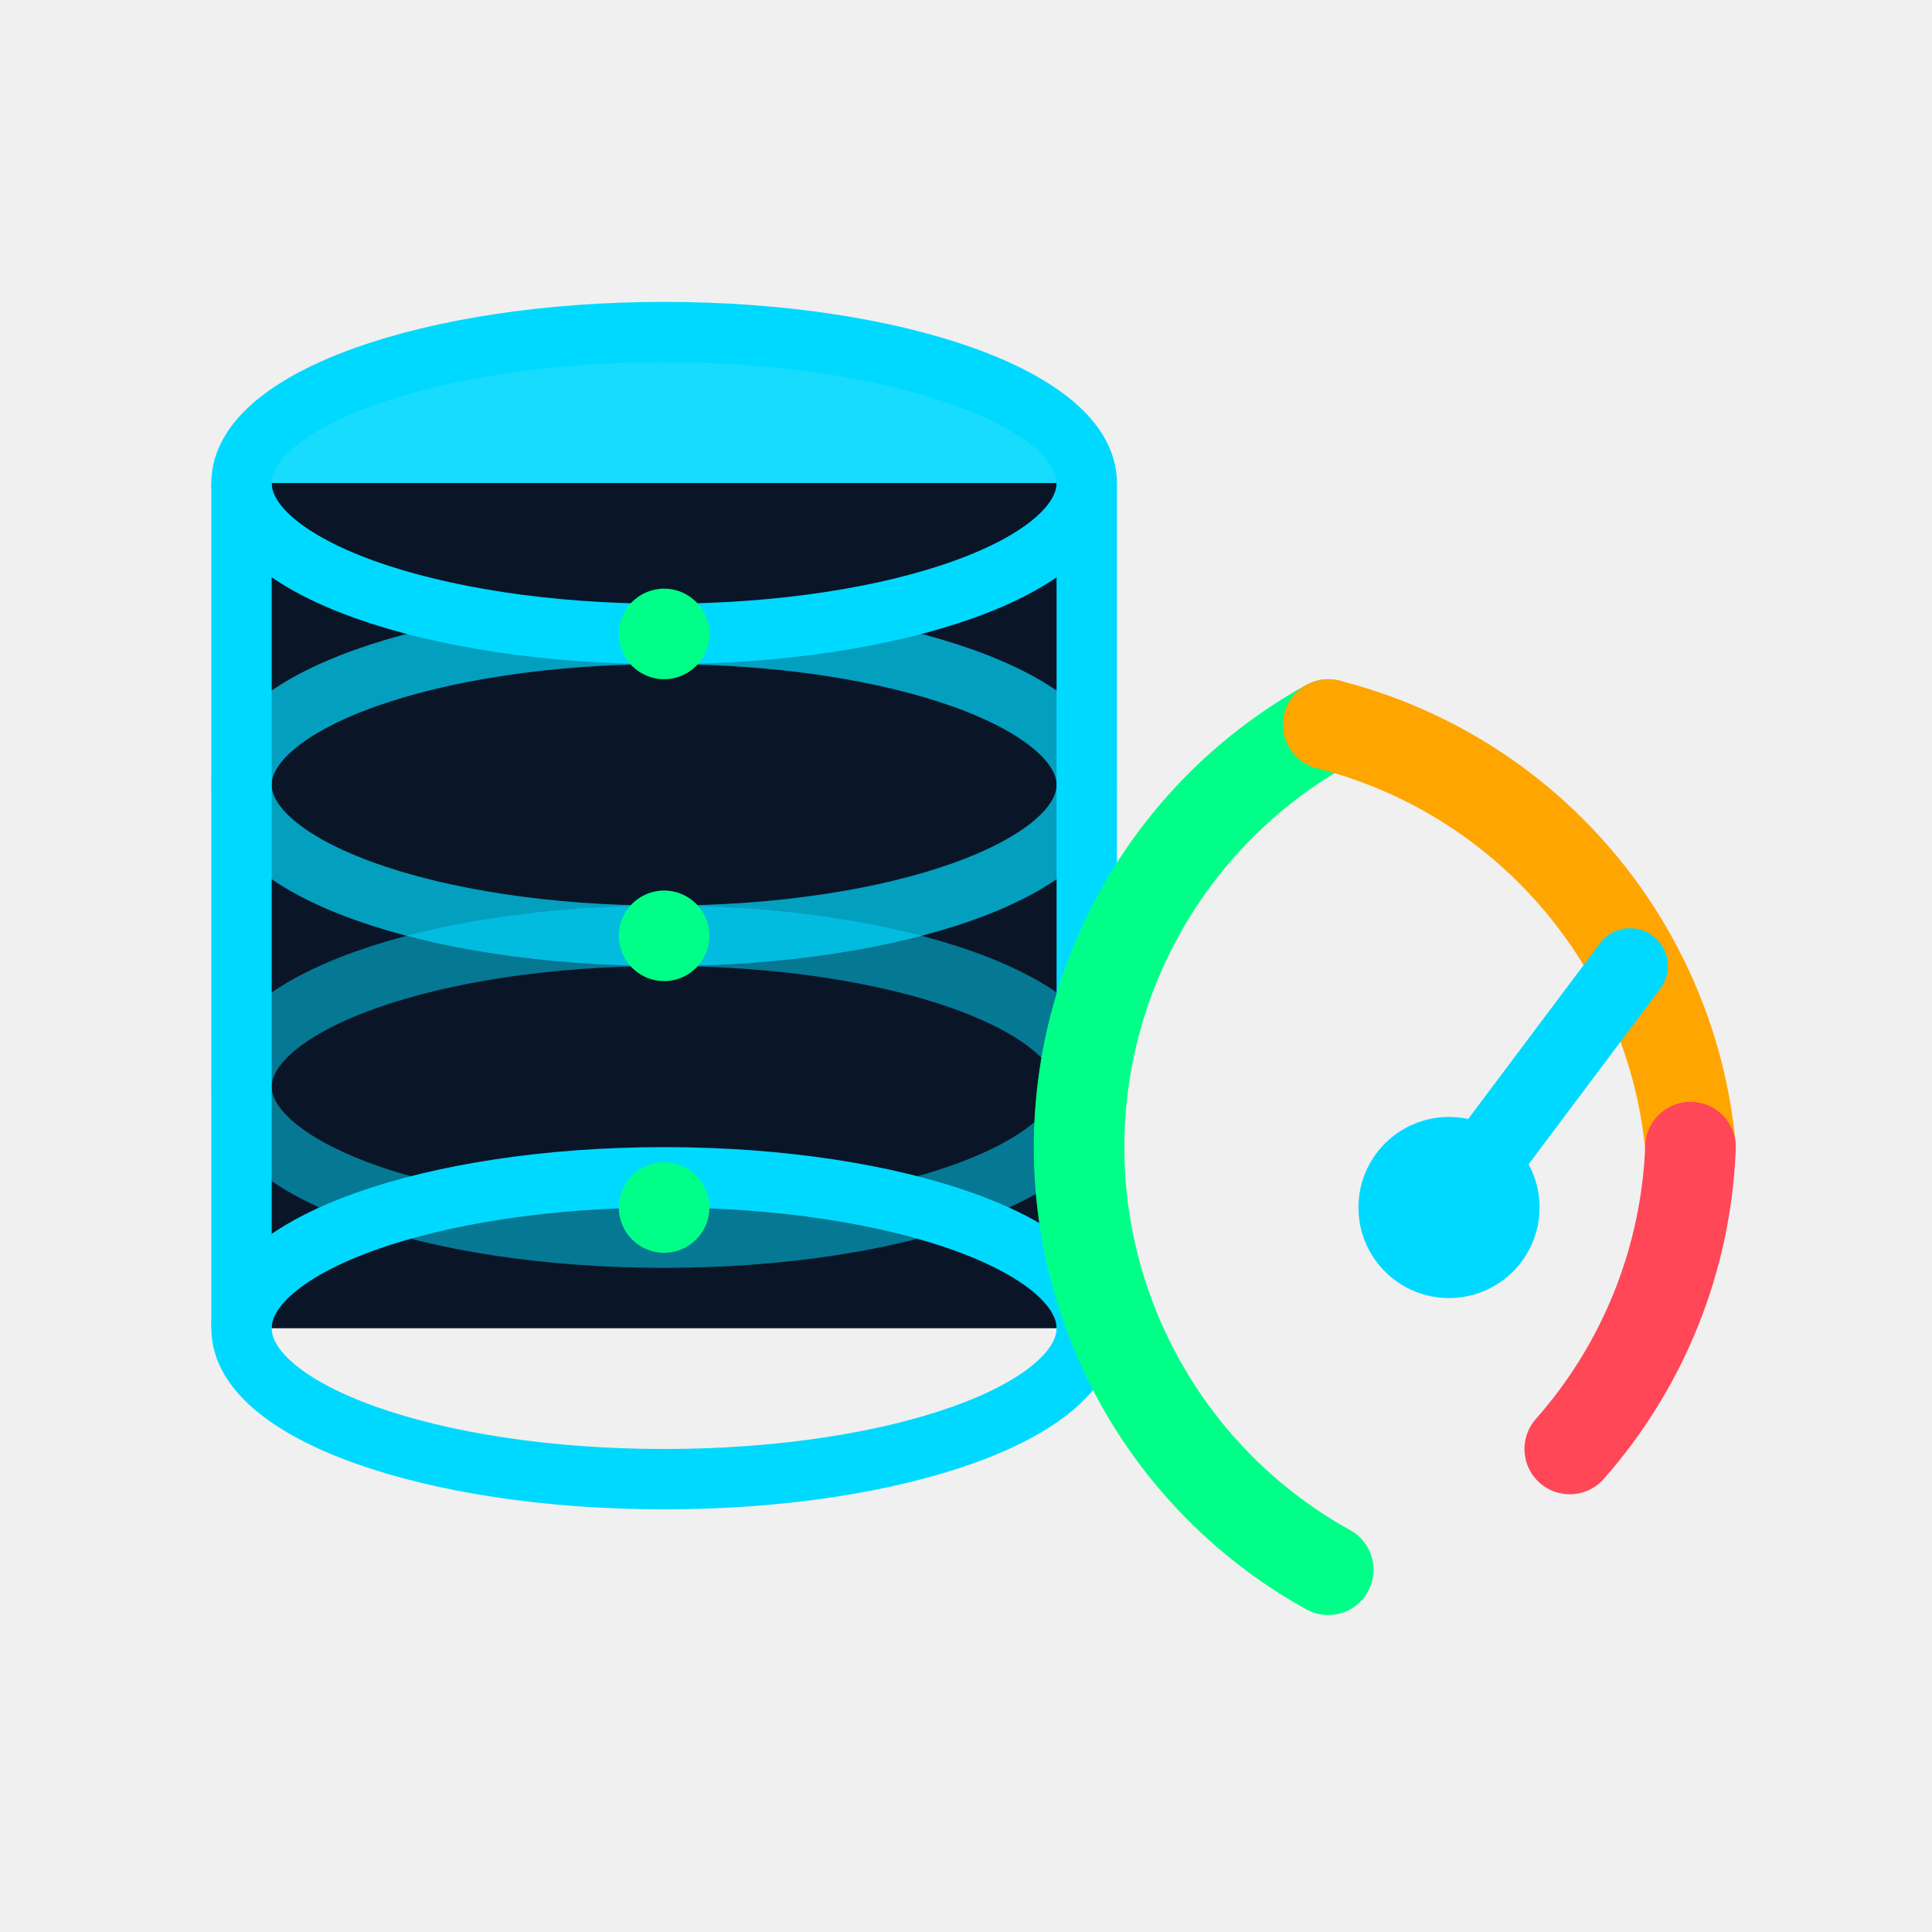
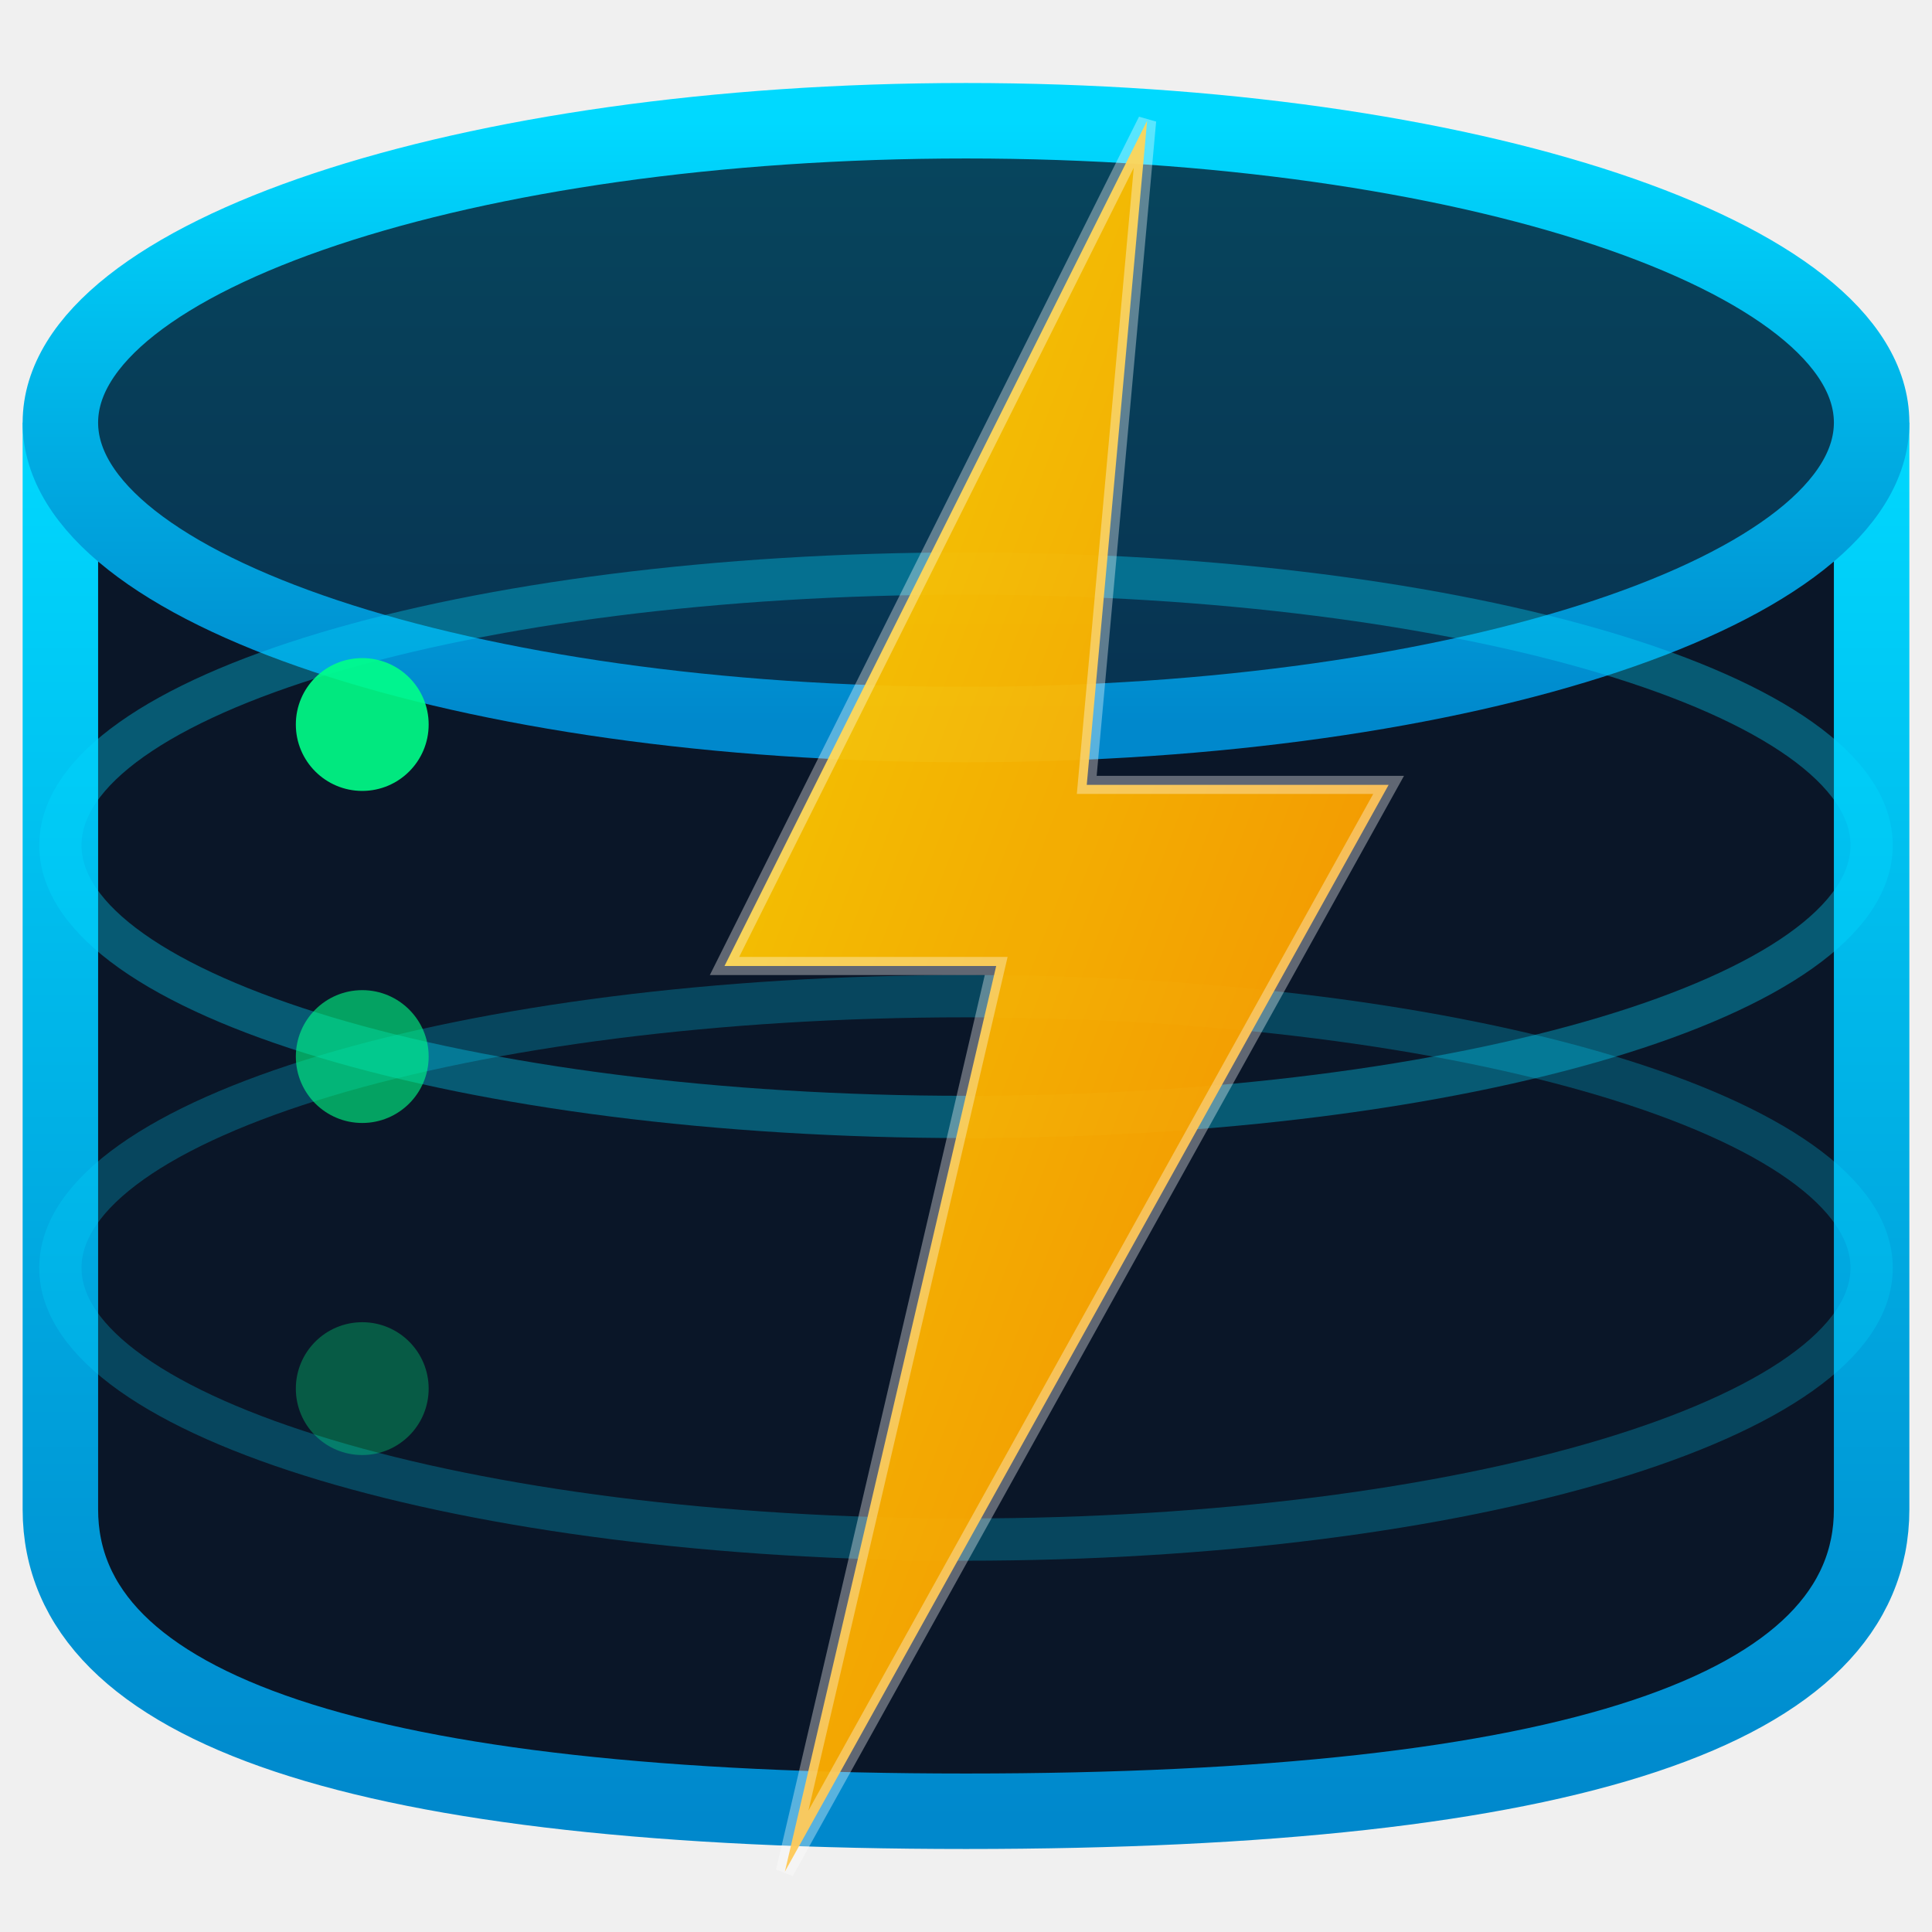
<svg xmlns="http://www.w3.org/2000/svg" viewBox="0 0 64 64" width="64" height="64">
-   <ellipse cx="22" cy="16" rx="14" ry="5" fill="#00d9ff" opacity="0.9" />
-   <rect x="8" y="16" width="28" height="28" fill="#0a1628" />
-   <ellipse cx="22" cy="16" rx="14" ry="5" fill="none" stroke="#00d9ff" stroke-width="2" />
-   <ellipse cx="22" cy="26" rx="14" ry="5" fill="none" stroke="#00d9ff" stroke-width="2" opacity="0.7" />
-   <ellipse cx="22" cy="36" rx="14" ry="5" fill="none" stroke="#00d9ff" stroke-width="2" opacity="0.5" />
-   <ellipse cx="22" cy="44" rx="14" ry="5" fill="none" stroke="#00d9ff" stroke-width="2" />
-   <line x1="8" y1="16" x2="8" y2="44" stroke="#00d9ff" stroke-width="2" />
-   <line x1="36" y1="16" x2="36" y2="44" stroke="#00d9ff" stroke-width="2" />
-   <path d="M 44 52 A 16 16 0 0 1 44 24" fill="none" stroke="#00ff88" stroke-width="3" stroke-linecap="round" />
-   <path d="M 44 24 A 16 16 0 0 1 56 38" fill="none" stroke="#ffa500" stroke-width="3" stroke-linecap="round" />
-   <path d="M 56 38 A 16 16 0 0 1 52 48" fill="none" stroke="#ff4757" stroke-width="3" stroke-linecap="round" />
-   <line x1="48" y1="40" x2="54" y2="32" stroke="#00d9ff" stroke-width="2.5" stroke-linecap="round" />
-   <circle cx="48" cy="40" r="3" fill="#00d9ff" />
-   <circle cx="22" cy="21" r="1.5" fill="#00ff88">
-     <animate attributeName="opacity" values="1;0.3;1" dur="1.5s" repeatCount="indefinite" />
+   <defs>
+     <linearGradient id="dbGrad" x1="0" y1="0" x2="0" y2="1">
+       <stop offset="0%" stop-color="#00d9ff" />
+       <stop offset="100%" stop-color="#0088cc" />
+     </linearGradient>
+     <linearGradient id="boltGrad" x1="0" y1="0" x2="1" y2="1">
+       <stop offset="0%" stop-color="#ffd700" />
+       <stop offset="100%" stop-color="#ff8c00" />
+     </linearGradient>
+   </defs>
+   <path d="M2,14 L2,50 Q2,60 32,60 Q62,60 62,50 L62,14" fill="#0a1628" stroke="url(#dbGrad)" stroke-width="2.5" />
+   <ellipse cx="32" cy="14" rx="30" ry="10" fill="#0a1628" />
+   <ellipse cx="32" cy="14" rx="30" ry="10" fill="url(#dbGrad)" opacity="0.25" />
+   <ellipse cx="32" cy="14" rx="30" ry="10" fill="none" stroke="url(#dbGrad)" stroke-width="2.5" />
+   <ellipse cx="32" cy="28" rx="30" ry="9" fill="none" stroke="#00d9ff" stroke-width="1.4" opacity="0.35" />
+   <ellipse cx="32" cy="42" rx="30" ry="9" fill="none" stroke="#00d9ff" stroke-width="1.4" opacity="0.25" />
+   <polygon points="38,4 24,32 33,32 26,62 46,26 36,26" fill="url(#boltGrad)" opacity="0.95" />
+   <polygon points="38,4 24,32 33,32 26,62 46,26 36,26" fill="none" stroke="#fff" stroke-width="0.6" opacity="0.35" />
+   <circle cx="12" cy="24" r="2.2" fill="#00ff88" opacity="0.9">
+     <animate attributeName="opacity" values="0.9;0.3;0.9" dur="1.2s" repeatCount="indefinite" />
  </circle>
-   <circle cx="22" cy="31" r="1.5" fill="#00ff88">
-     <animate attributeName="opacity" values="0.3;1;0.3" dur="1.5s" repeatCount="indefinite" />
+   <circle cx="12" cy="35" r="2.2" fill="#00ff88" opacity="0.6">
+     <animate attributeName="opacity" values="0.3;0.9;0.3" dur="1.2s" repeatCount="indefinite" />
  </circle>
-   <circle cx="22" cy="40" r="1.5" fill="#00ff88">
-     <animate attributeName="opacity" values="1;0.3;1" dur="1.5s" repeatCount="indefinite" begin="0.5s" />
+   <circle cx="12" cy="46" r="2.2" fill="#00ff88" opacity="0.3">
+     <animate attributeName="opacity" values="0.9;0.3;0.9" dur="1.2s" repeatCount="indefinite" begin="0.4s" />
  </circle>
</svg>
